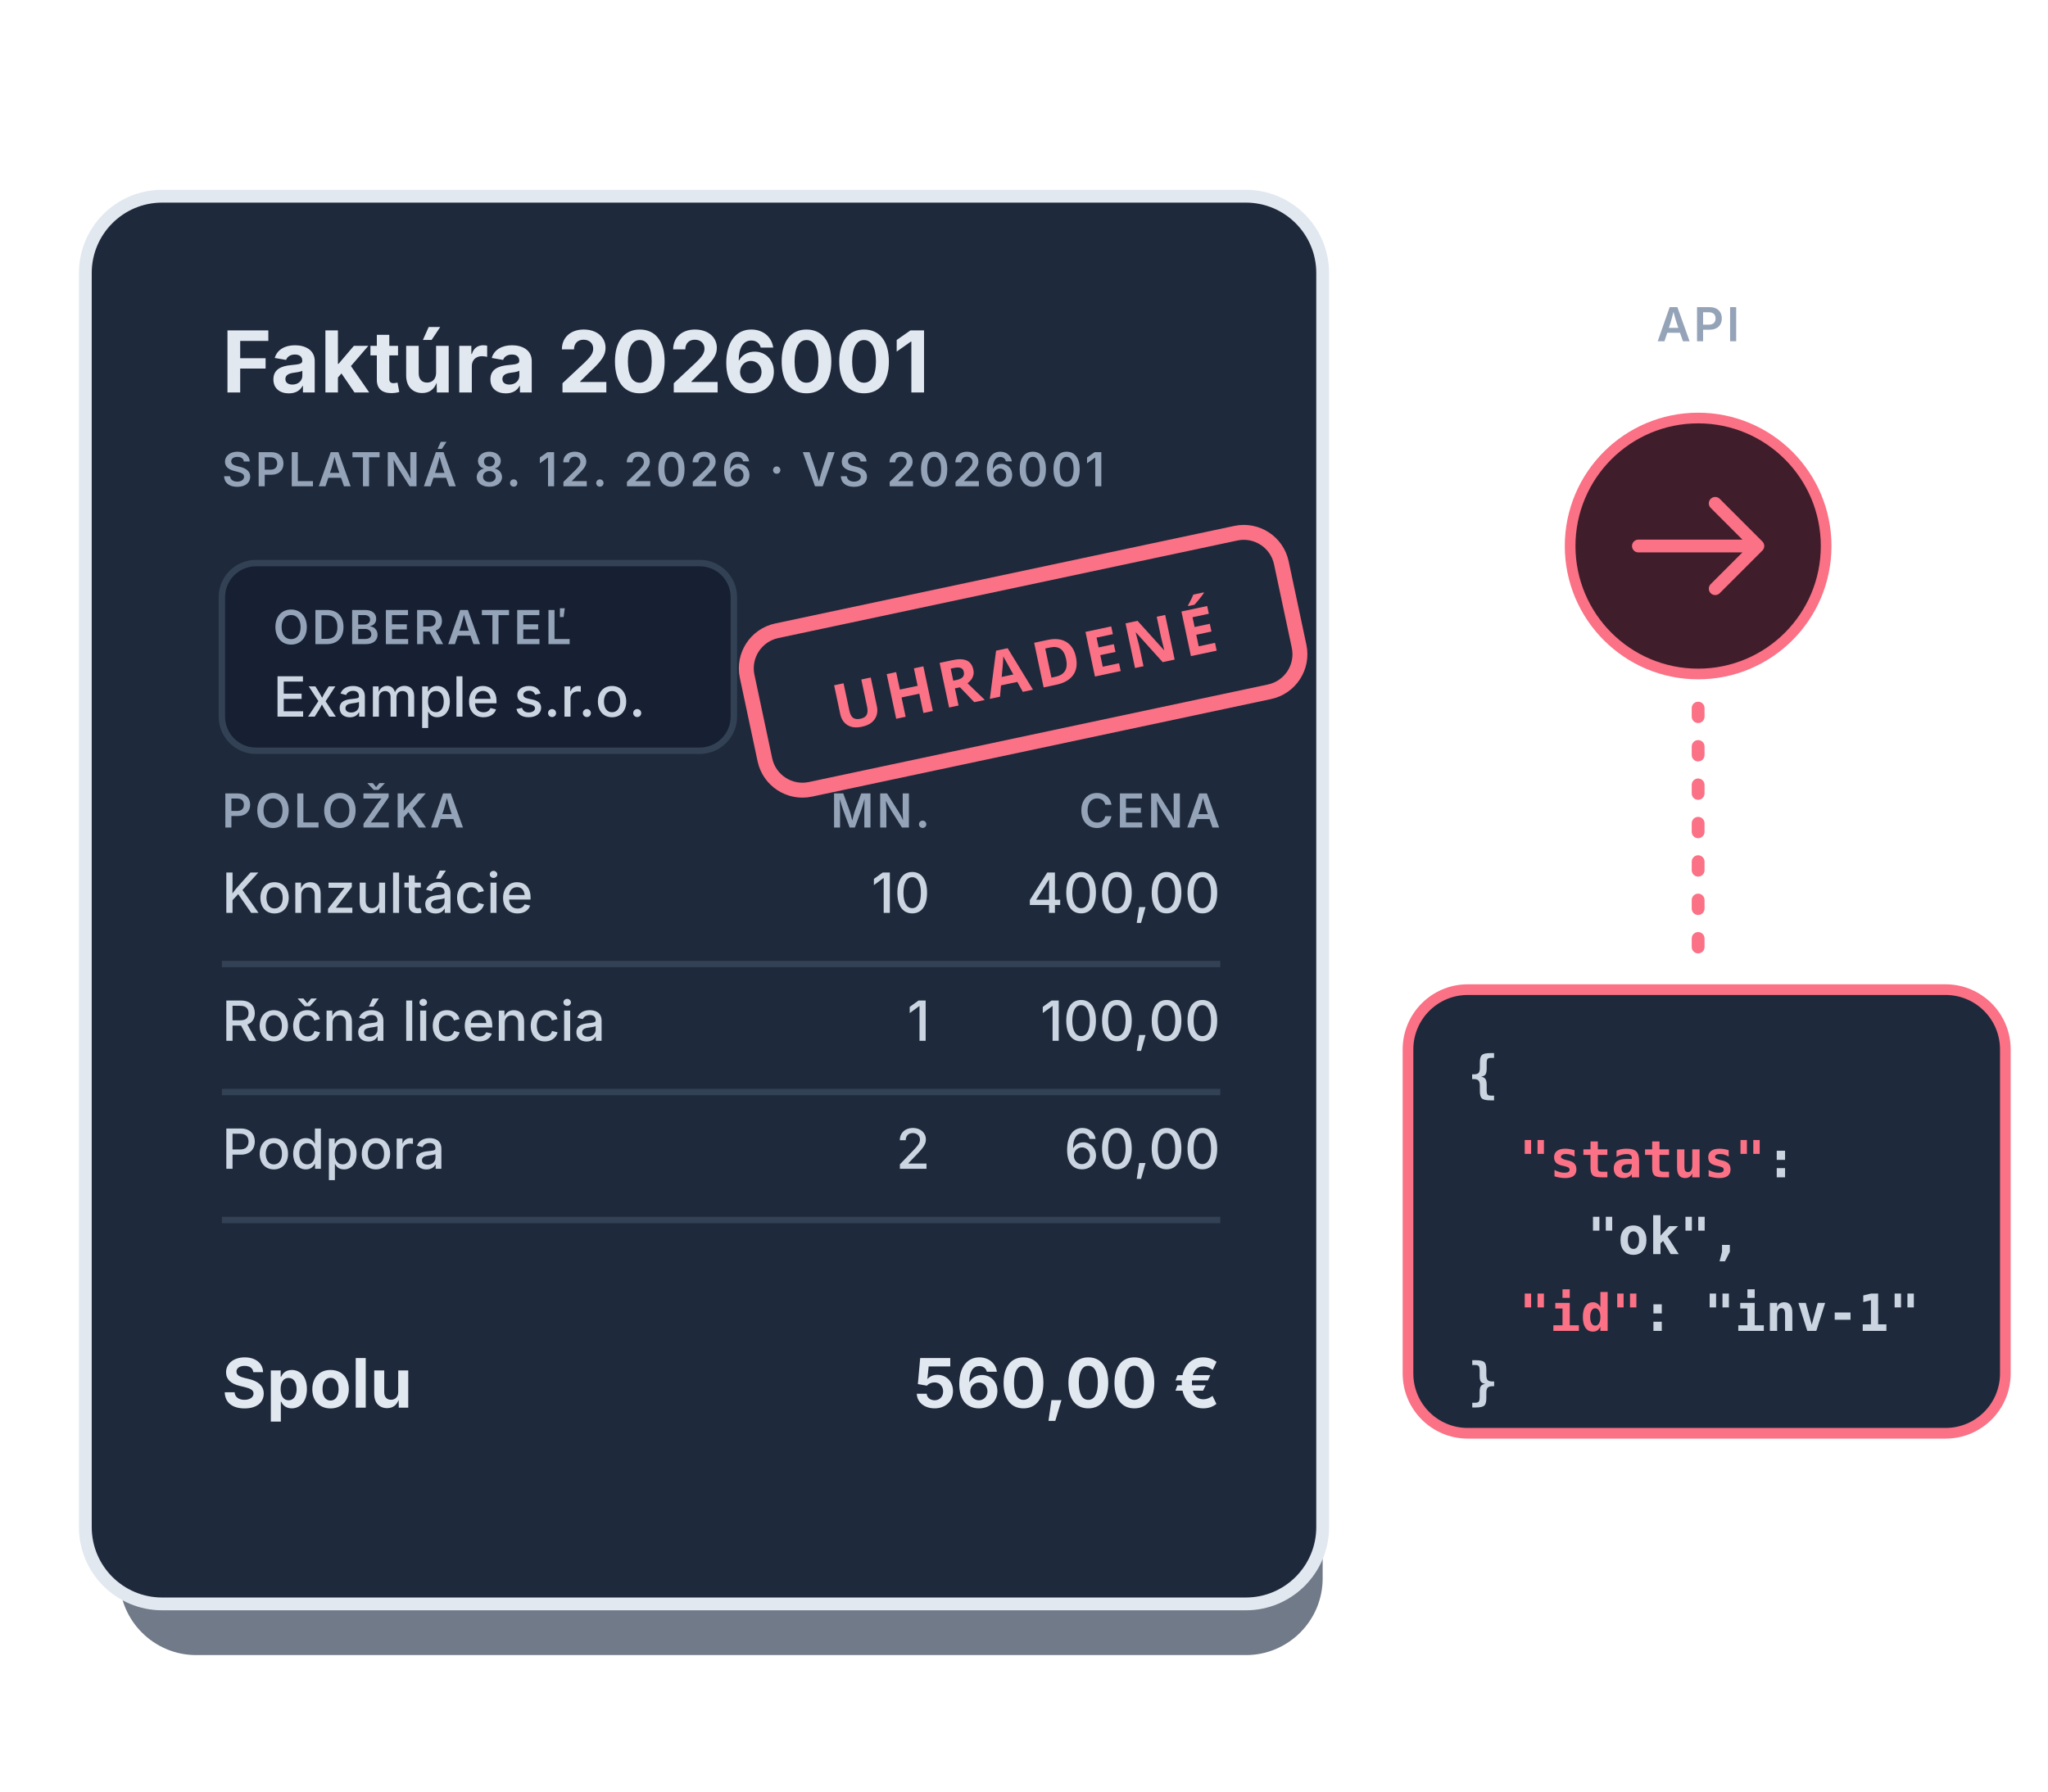
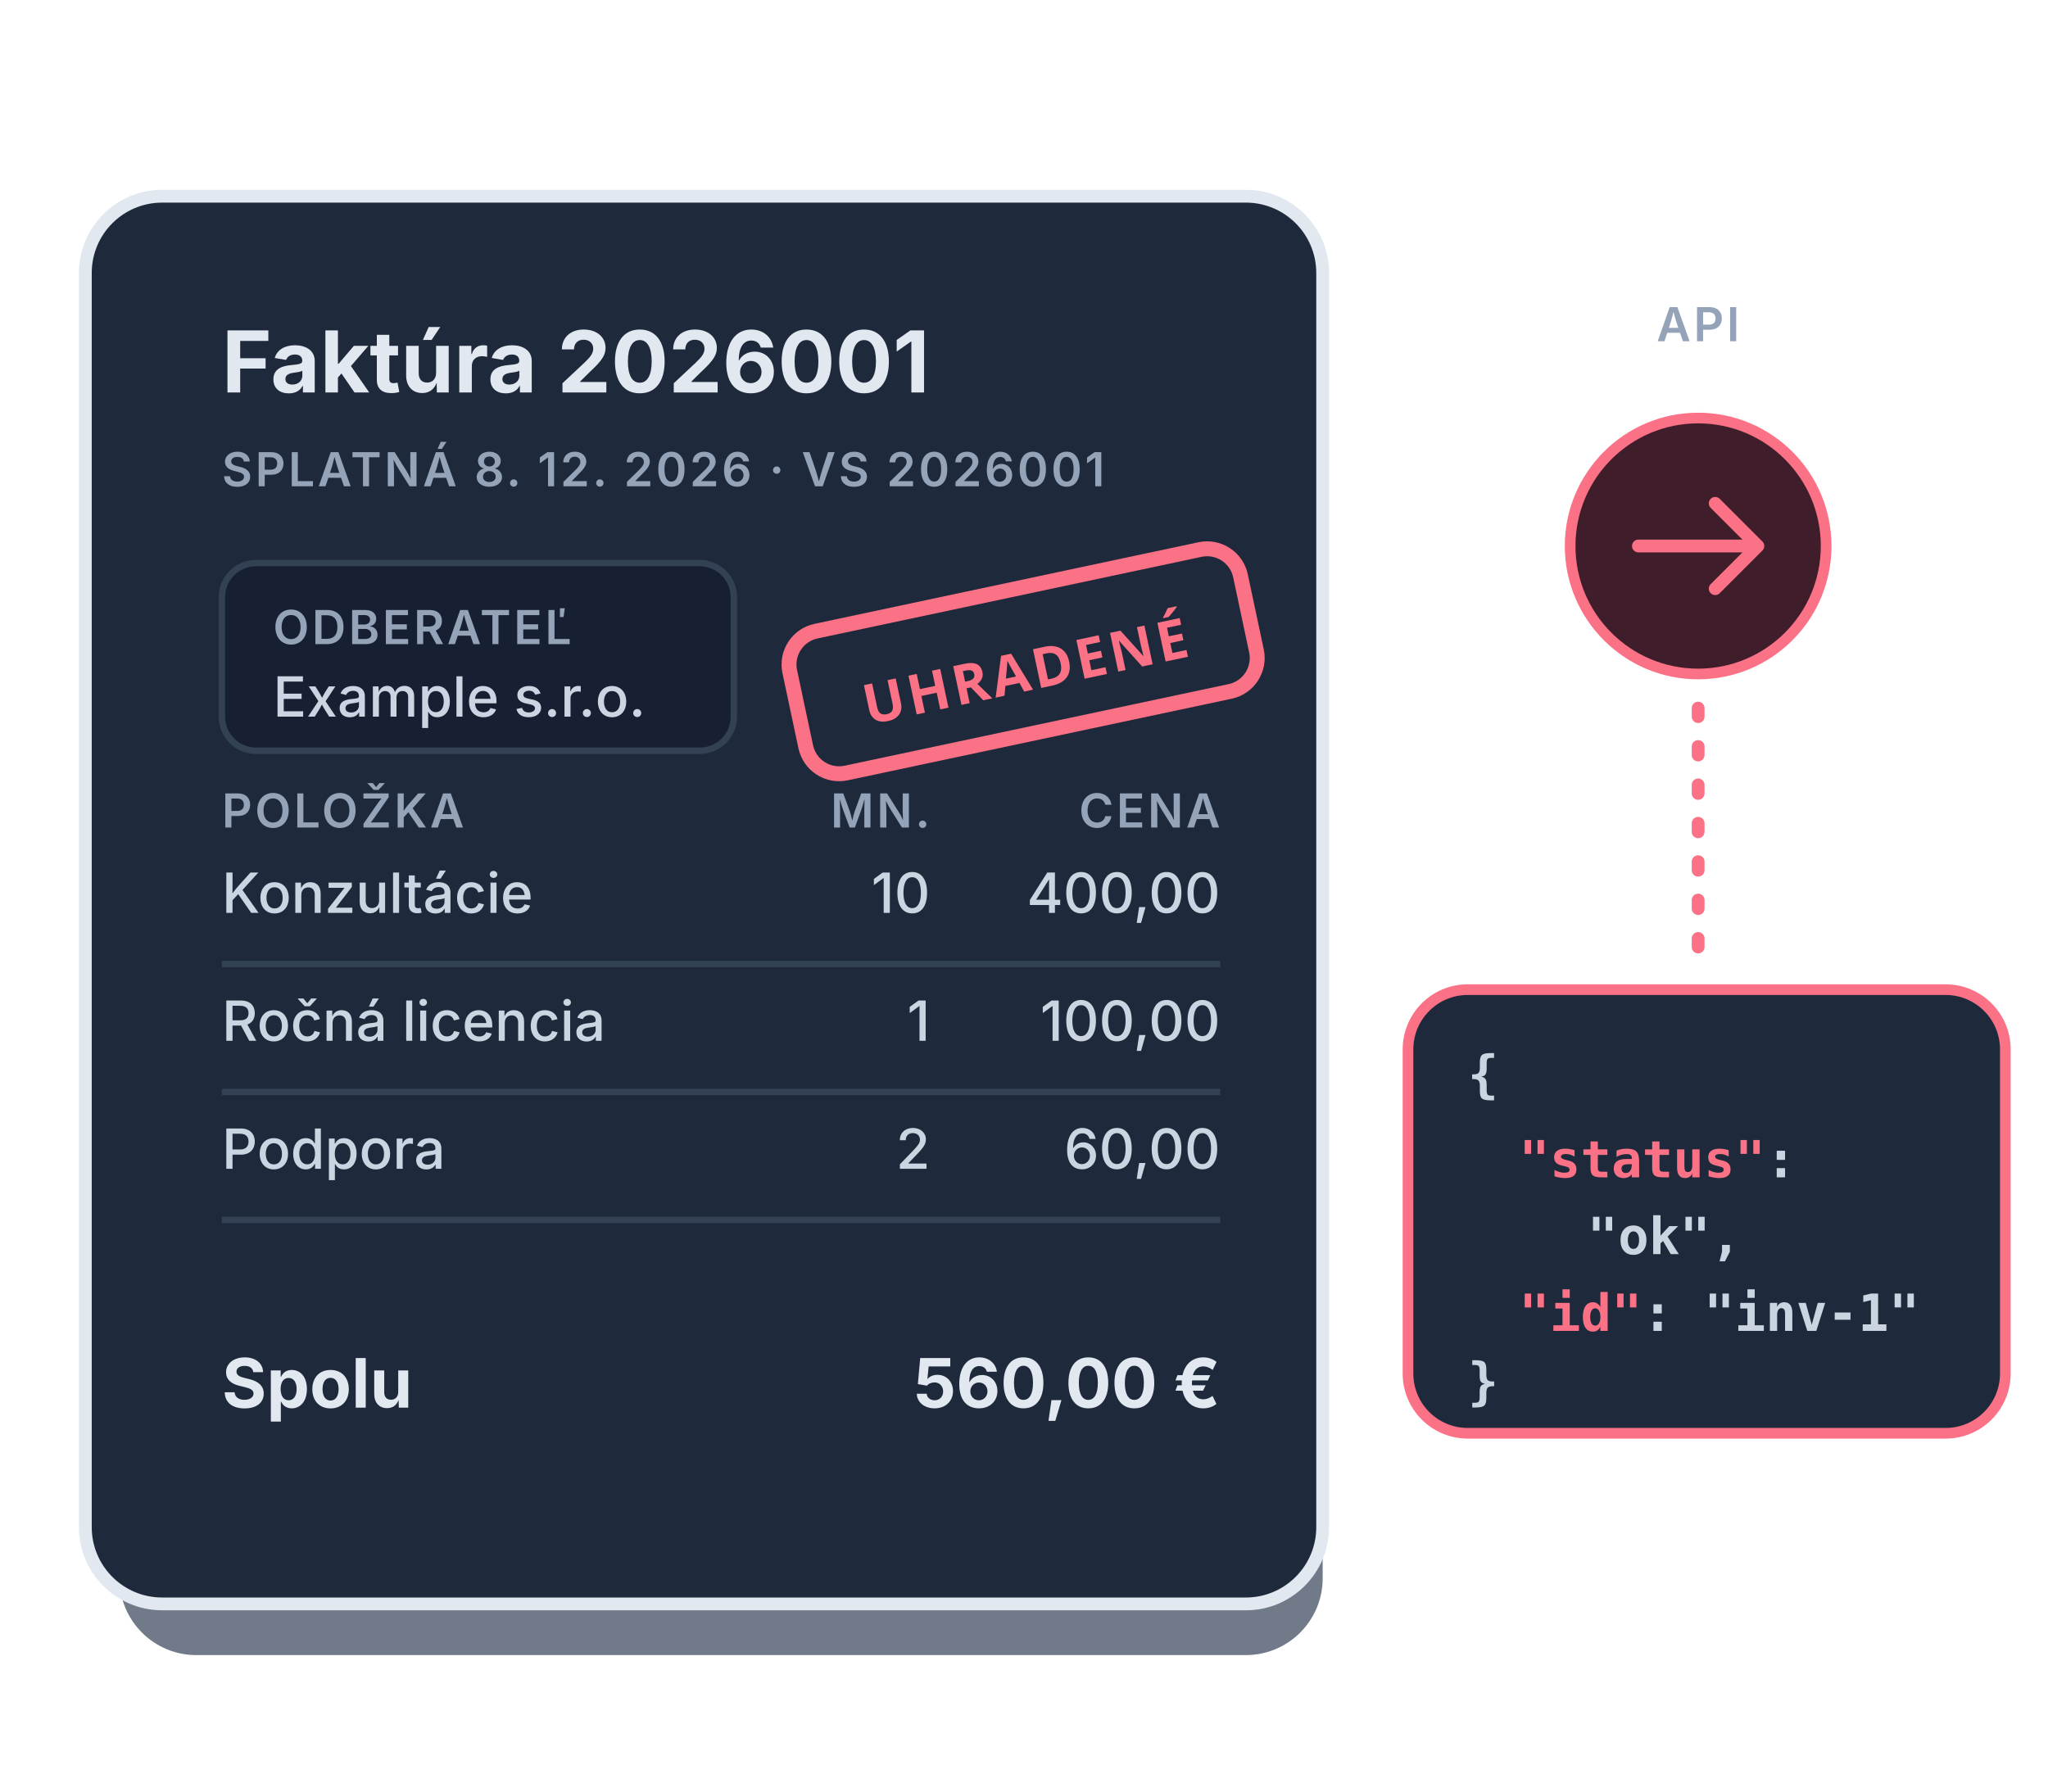
<svg xmlns="http://www.w3.org/2000/svg" viewBox="0 0 480 420" width="480" height="420" role="img" aria-label="Faktúra s tromi položkami a pečiatkou UHRADENÉ, odoslaná ako JSON do fakturačného API, ktoré odpovie stavom ok">
  <style>
    .t { font: 500 13px ui-sans-serif, system-ui, -apple-system, 'Segoe UI', sans-serif; fill: #cbd5e1; }
    .h { font: 700 20px ui-sans-serif, system-ui, -apple-system, 'Segoe UI', sans-serif; fill: #e2e8f0; }
    .s { font: 600 11px ui-sans-serif, system-ui, -apple-system, 'Segoe UI', sans-serif; fill: #94a3b8; letter-spacing: .06em; }
    .m { font: 600 12px ui-monospace, SFMono-Regular, Menlo, Consolas, monospace; fill: #cbd5e1; }
    .k { font: 600 12px ui-monospace, SFMono-Regular, Menlo, Consolas, monospace; fill: #fb7185; }
  </style>
  <g transform="translate(-44 0)">
    <rect x="72" y="58" width="282" height="330" rx="18" fill="#334155" opacity=".7" />
    <rect x="64" y="46" width="290" height="330" rx="18" fill="#1e293b" stroke="#e2e8f0" stroke-width="3" />
    <text x="96" y="92" class="h">Faktúra 2026001</text>
    <text x="96" y="114" class="s">SPLATNÁ 8. 12. 2026 · VS 2026001</text>
    <rect x="96" y="132" width="120" height="44" rx="8" fill="#172033" stroke="#334155" stroke-width="1.5" />
    <text x="108" y="151" class="s">ODBERATEĽ</text>
    <text x="108" y="168" class="t">Example s.r.o.</text>
    <text x="96" y="194" class="s">POLOŽKA</text>
    <text x="262" y="194" class="s" text-anchor="end">MN.</text>
    <text x="330" y="194" class="s" text-anchor="end">CENA</text>
    <text x="96" y="214" class="t">Konzultácie</text>
    <text x="262" y="214" class="t" text-anchor="end">10</text>
    <text x="330" y="214" class="t" text-anchor="end">400,00</text>
    <path d="M96 226h234" stroke="#334155" stroke-width="1.5" />
    <text x="96" y="244" class="t">Ročná licencia</text>
    <text x="262" y="244" class="t" text-anchor="end">1</text>
    <text x="330" y="244" class="t" text-anchor="end">100,00</text>
    <path d="M96 256h234" stroke="#334155" stroke-width="1.5" />
    <text x="96" y="274" class="t">Podpora</text>
    <text x="262" y="274" class="t" text-anchor="end">2</text>
    <text x="330" y="274" class="t" text-anchor="end">60,00</text>
    <path d="M96 286h234" stroke="#334155" stroke-width="1.5" />
    <text x="96" y="330" class="h" style="font-size:16px">Spolu</text>
    <text x="330" y="330" class="h" style="font-size:16px" text-anchor="end">560,00 €</text>
    <g transform="rotate(-12 284 156)">
-       <rect x="220" y="136" width="128" height="38" rx="9" fill="none" stroke="#fb7185" stroke-width="3.5" />
-       <text x="284" y="162" text-anchor="middle" style="font: 800 15px ui-sans-serif, system-ui, sans-serif; letter-spacing: .08em; fill: #fb7185">UHRADENÉ</text>
+       <rect x="230" y="138" width="108" height="34" rx="8" fill="none" stroke="#fb7185" stroke-width="3.5" />
+       <text x="284" y="162" text-anchor="middle" style="font: 800 13px ui-sans-serif, system-ui, sans-serif; letter-spacing: .06em; fill: #fb7185">UHRADENÉ</text>
    </g>
  </g>
  <rect x="330" y="232" width="140" height="104" rx="14" fill="#1e293b" stroke="#fb7185" stroke-width="2.5" />
  <text x="344" y="256" class="m">{</text>
  <text x="356" y="276" class="k">"status"<tspan class="m">:</tspan>
  </text>
  <text x="372" y="294" class="m">"ok",</text>
  <text x="356" y="312" class="k">"id"<tspan class="m">: "inv-1"</tspan>
  </text>
  <text x="344" y="328" class="m">}</text>
  <path d="M398 222v-60" stroke="#fb7185" stroke-width="3" stroke-linecap="round" stroke-dasharray="2 7" />
  <circle cx="398" cy="128" r="30" fill="#3f1d2b" stroke="#fb7185" stroke-width="2.5" />
  <path d="M384 128h28M402 118l10 10-10 10" fill="none" stroke="#fb7185" stroke-width="3" stroke-linecap="round" stroke-linejoin="round" />
  <text x="398" y="80" class="s" text-anchor="middle">API</text>
</svg>
